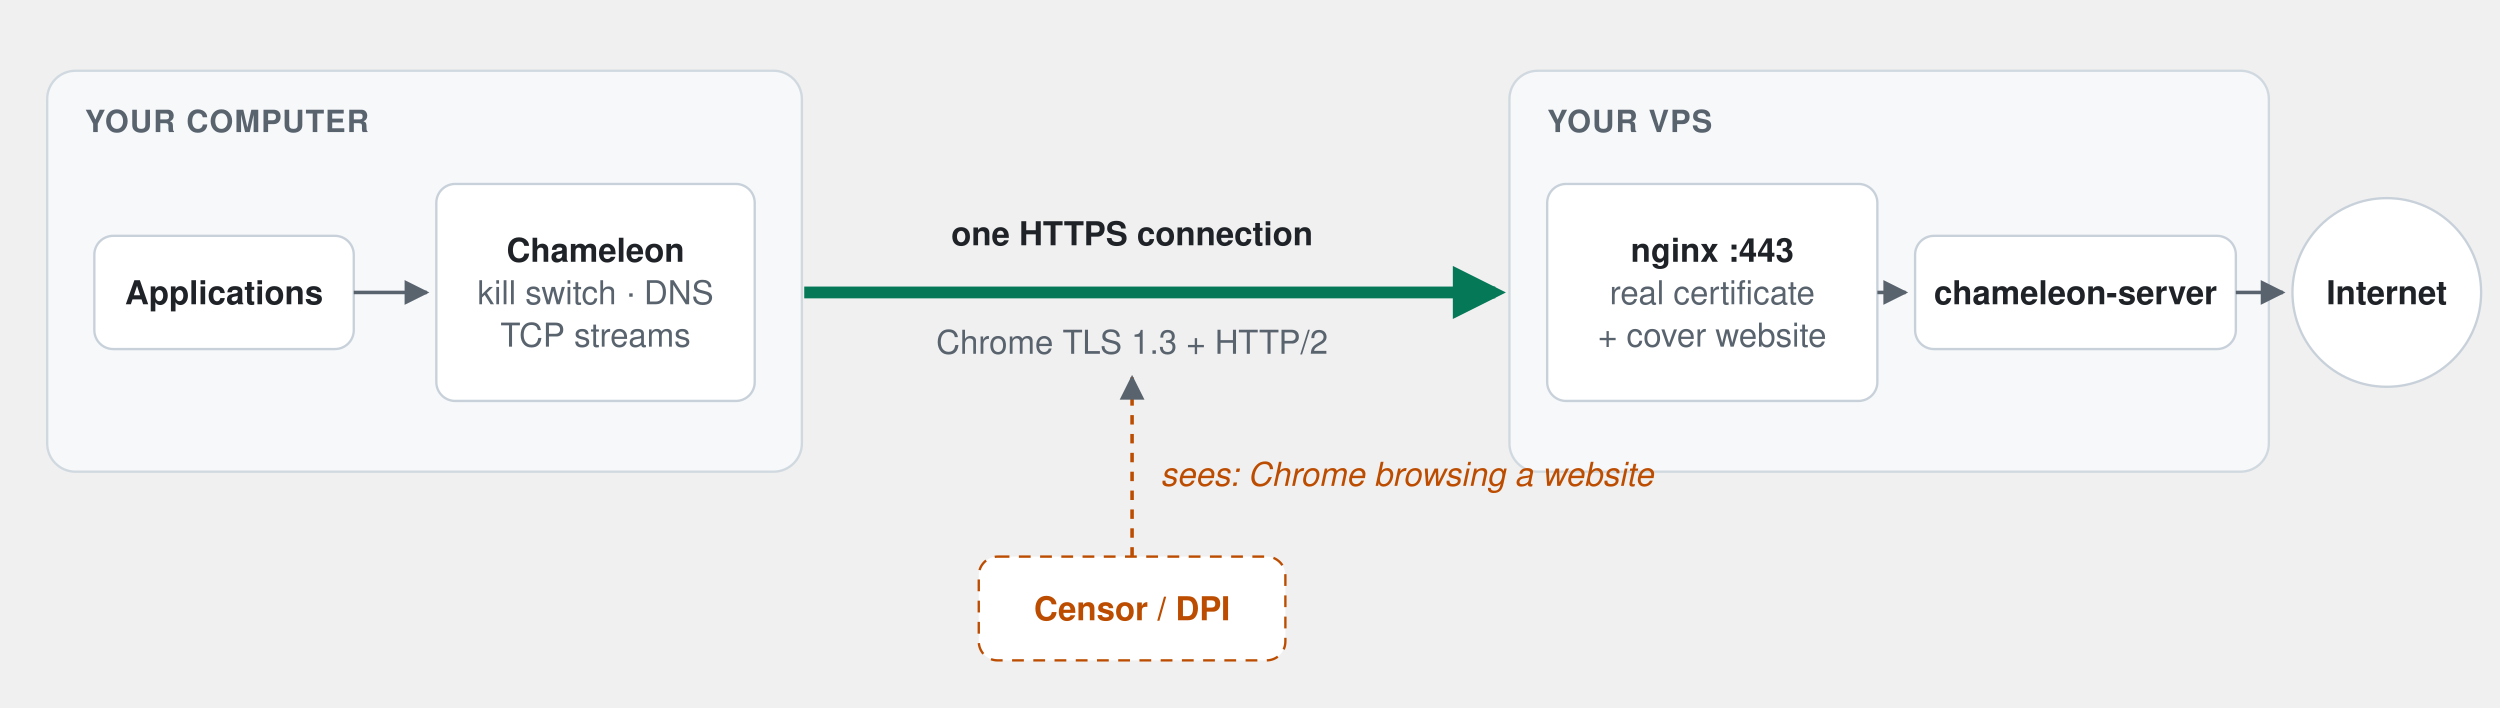
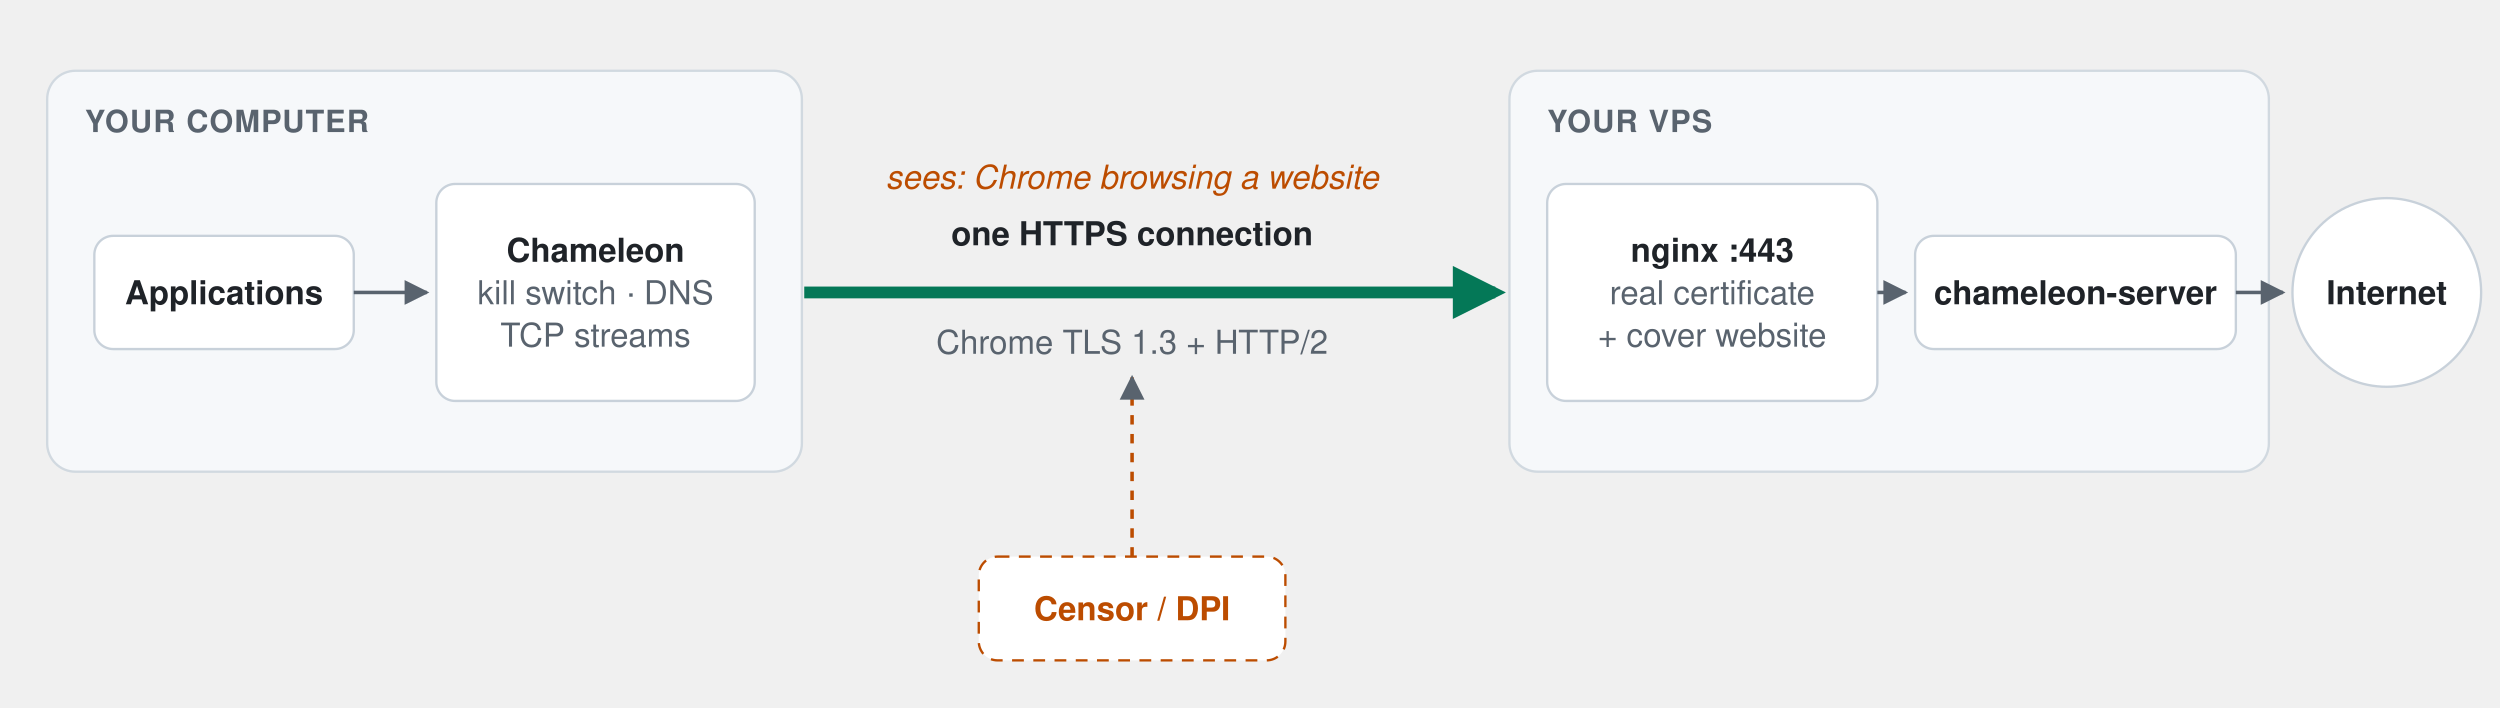
<svg xmlns="http://www.w3.org/2000/svg" width="1060" height="300" viewBox="0 0 1060 300" role="img" aria-labelledby="t d">
  <defs>
    <marker id="a" viewBox="0 0 10 10" refX="9" refY="5" markerWidth="7" markerHeight="7" orient="auto-start-reverse">
      <path d="M0 0L10 5L0 10z" fill="#59636e" />
    </marker>
    <marker id="ag" viewBox="0 0 10 10" refX="8" refY="5" markerWidth="4.5" markerHeight="4.5" orient="auto">
      <path d="M0 0L10 5L0 10z" fill="#047857" />
    </marker>
  </defs>
  <g font-family="-apple-system, BlinkMacSystemFont, 'Segoe UI', Helvetica, Arial, sans-serif" font-size="14">
    <rect x="20" y="30" width="320" height="170" rx="12" fill="#f6f8fa" stroke="#d1d9e0" />
    <text x="36" y="56" fill="#59636e" font-weight="600" font-size="13" letter-spacing="0.5">YOUR COMPUTER</text>
    <rect x="40" y="100" width="110" height="48" rx="8" fill="#ffffff" stroke="#c8d1da" />
    <text x="95.0" y="129.0" text-anchor="middle" fill="#1f2328" font-weight="600">Applications</text>
    <rect x="185" y="78" width="135" height="92" rx="8" fill="#ffffff" stroke="#c8d1da" />
    <text x="252.5" y="111.0" text-anchor="middle" fill="#1f2328" font-weight="600">Chameleon</text>
    <text x="252.5" y="129.0" text-anchor="middle" fill="#59636e">kill switch · DNS</text>
    <text x="252.5" y="147.0" text-anchor="middle" fill="#59636e">TCP streams</text>
    <line x1="150" y1="124" x2="181" y2="124" stroke="#59636e" stroke-width="1.5" marker-end="url(#a)" />
    <line x1="341" y1="124" x2="634" y2="124" stroke="#047857" stroke-width="5" marker-end="url(#ag)" />
    <text x="480" y="104" text-anchor="middle" fill="#1f2328" font-weight="600">one HTTPS connection</text>
    <text x="480" y="150" text-anchor="middle" fill="#59636e">Chrome TLS 1.3 + HTTP/2</text>
    <rect x="640" y="30" width="322" height="170" rx="12" fill="#f6f8fa" stroke="#d1d9e0" />
    <text x="656" y="56" fill="#59636e" font-weight="600" font-size="13" letter-spacing="0.5">YOUR VPS</text>
    <rect x="656" y="78" width="140" height="92" rx="8" fill="#ffffff" stroke="#c8d1da" />
    <text x="726.0" y="111.0" text-anchor="middle" fill="#1f2328" font-weight="600">nginx :443</text>
    <text x="726.0" y="129.0" text-anchor="middle" fill="#59636e">real certificate</text>
    <text x="726.0" y="147.0" text-anchor="middle" fill="#59636e">+ cover website</text>
    <rect x="812" y="100" width="136" height="48" rx="8" fill="#ffffff" stroke="#c8d1da" />
    <text x="880.0" y="129.0" text-anchor="middle" fill="#1f2328" font-weight="600">chameleon-server</text>
    <line x1="796" y1="124" x2="808" y2="124" stroke="#59636e" stroke-width="1.5" marker-end="url(#a)" />
    <circle cx="1012" cy="124" r="40" fill="#ffffff" stroke="#c8d1da" />
    <text x="1012" y="129" text-anchor="middle" fill="#1f2328" font-weight="600">Internet</text>
    <line x1="948" y1="124" x2="968" y2="124" stroke="#59636e" stroke-width="1.5" marker-end="url(#a)" />
    <rect x="415" y="236" width="130" height="44" rx="8" fill="#ffffff" stroke="#bc4c00" stroke-dasharray="5 4" />
    <text x="480" y="263" text-anchor="middle" fill="#bc4c00" font-weight="600">Censor / DPI</text>
    <line x1="480" y1="236" x2="480" y2="160" stroke="#bc4c00" stroke-width="1.5" stroke-dasharray="4 4" marker-end="url(#a)" />
-     <text x="492" y="206" fill="#bc4c00" font-style="italic">sees: Chrome browsing a website</text>
+     <text x="480" y="80" text-anchor="middle" fill="#bc4c00" font-style="italic">sees: Chrome browsing a website</text>
  </g>
</svg>
